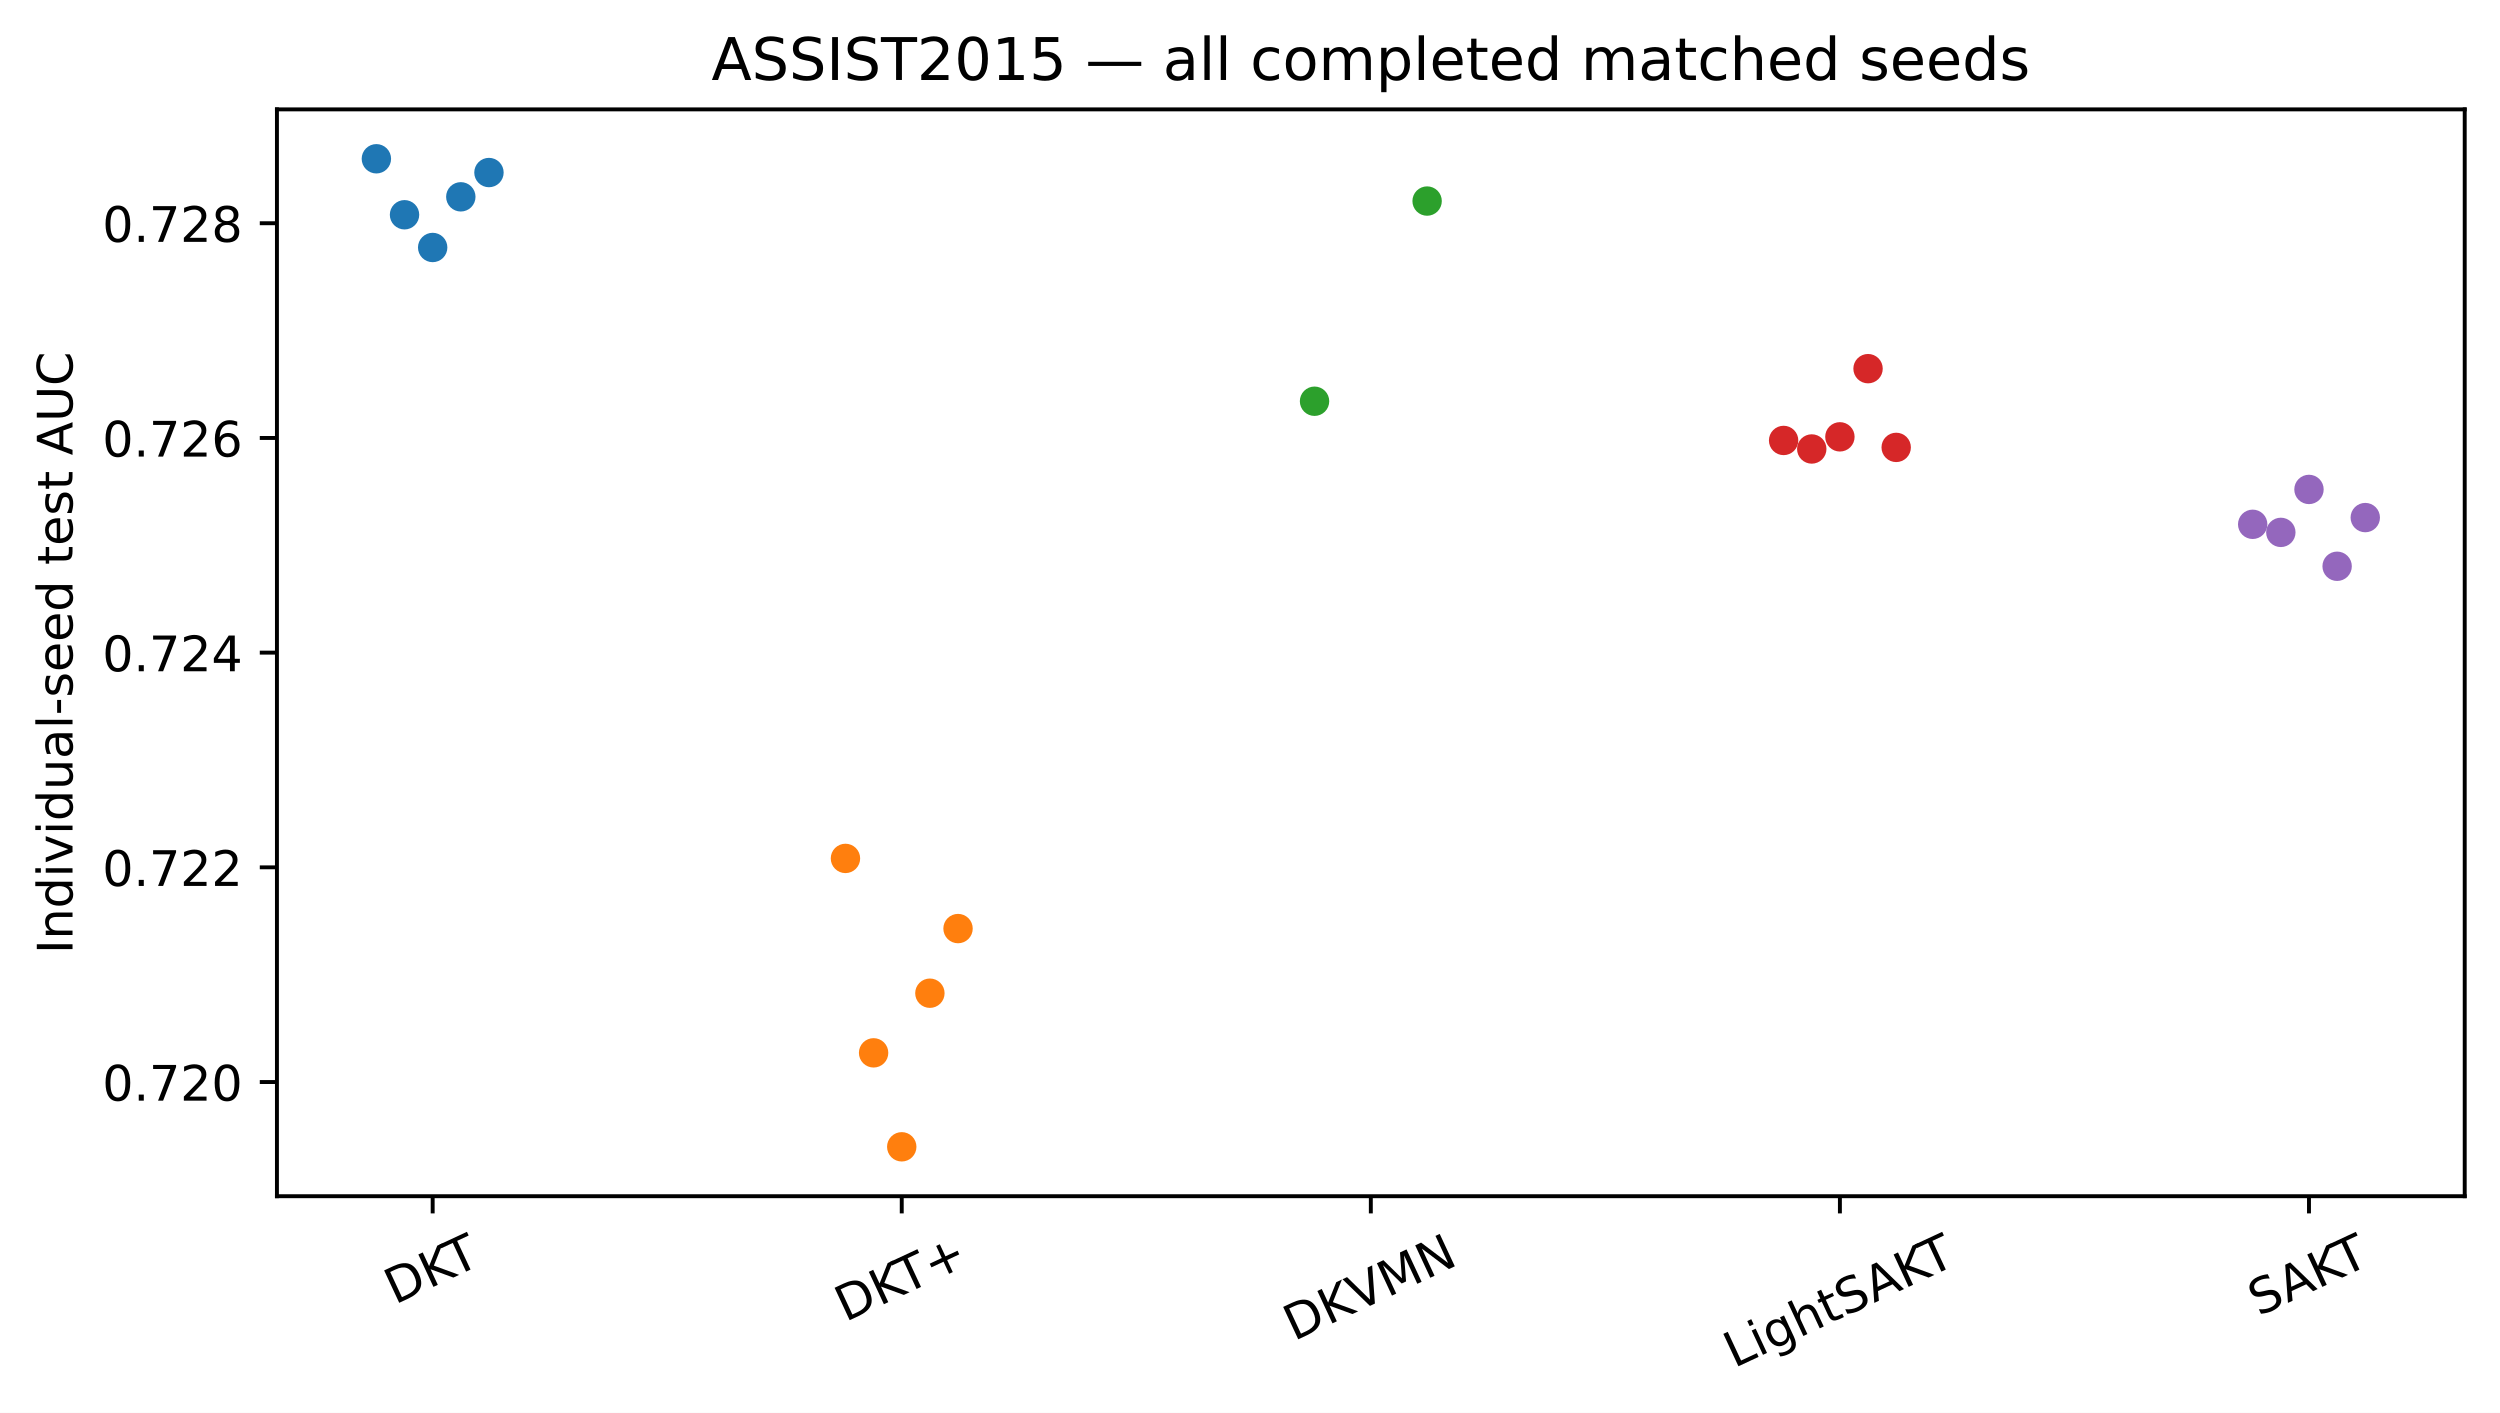
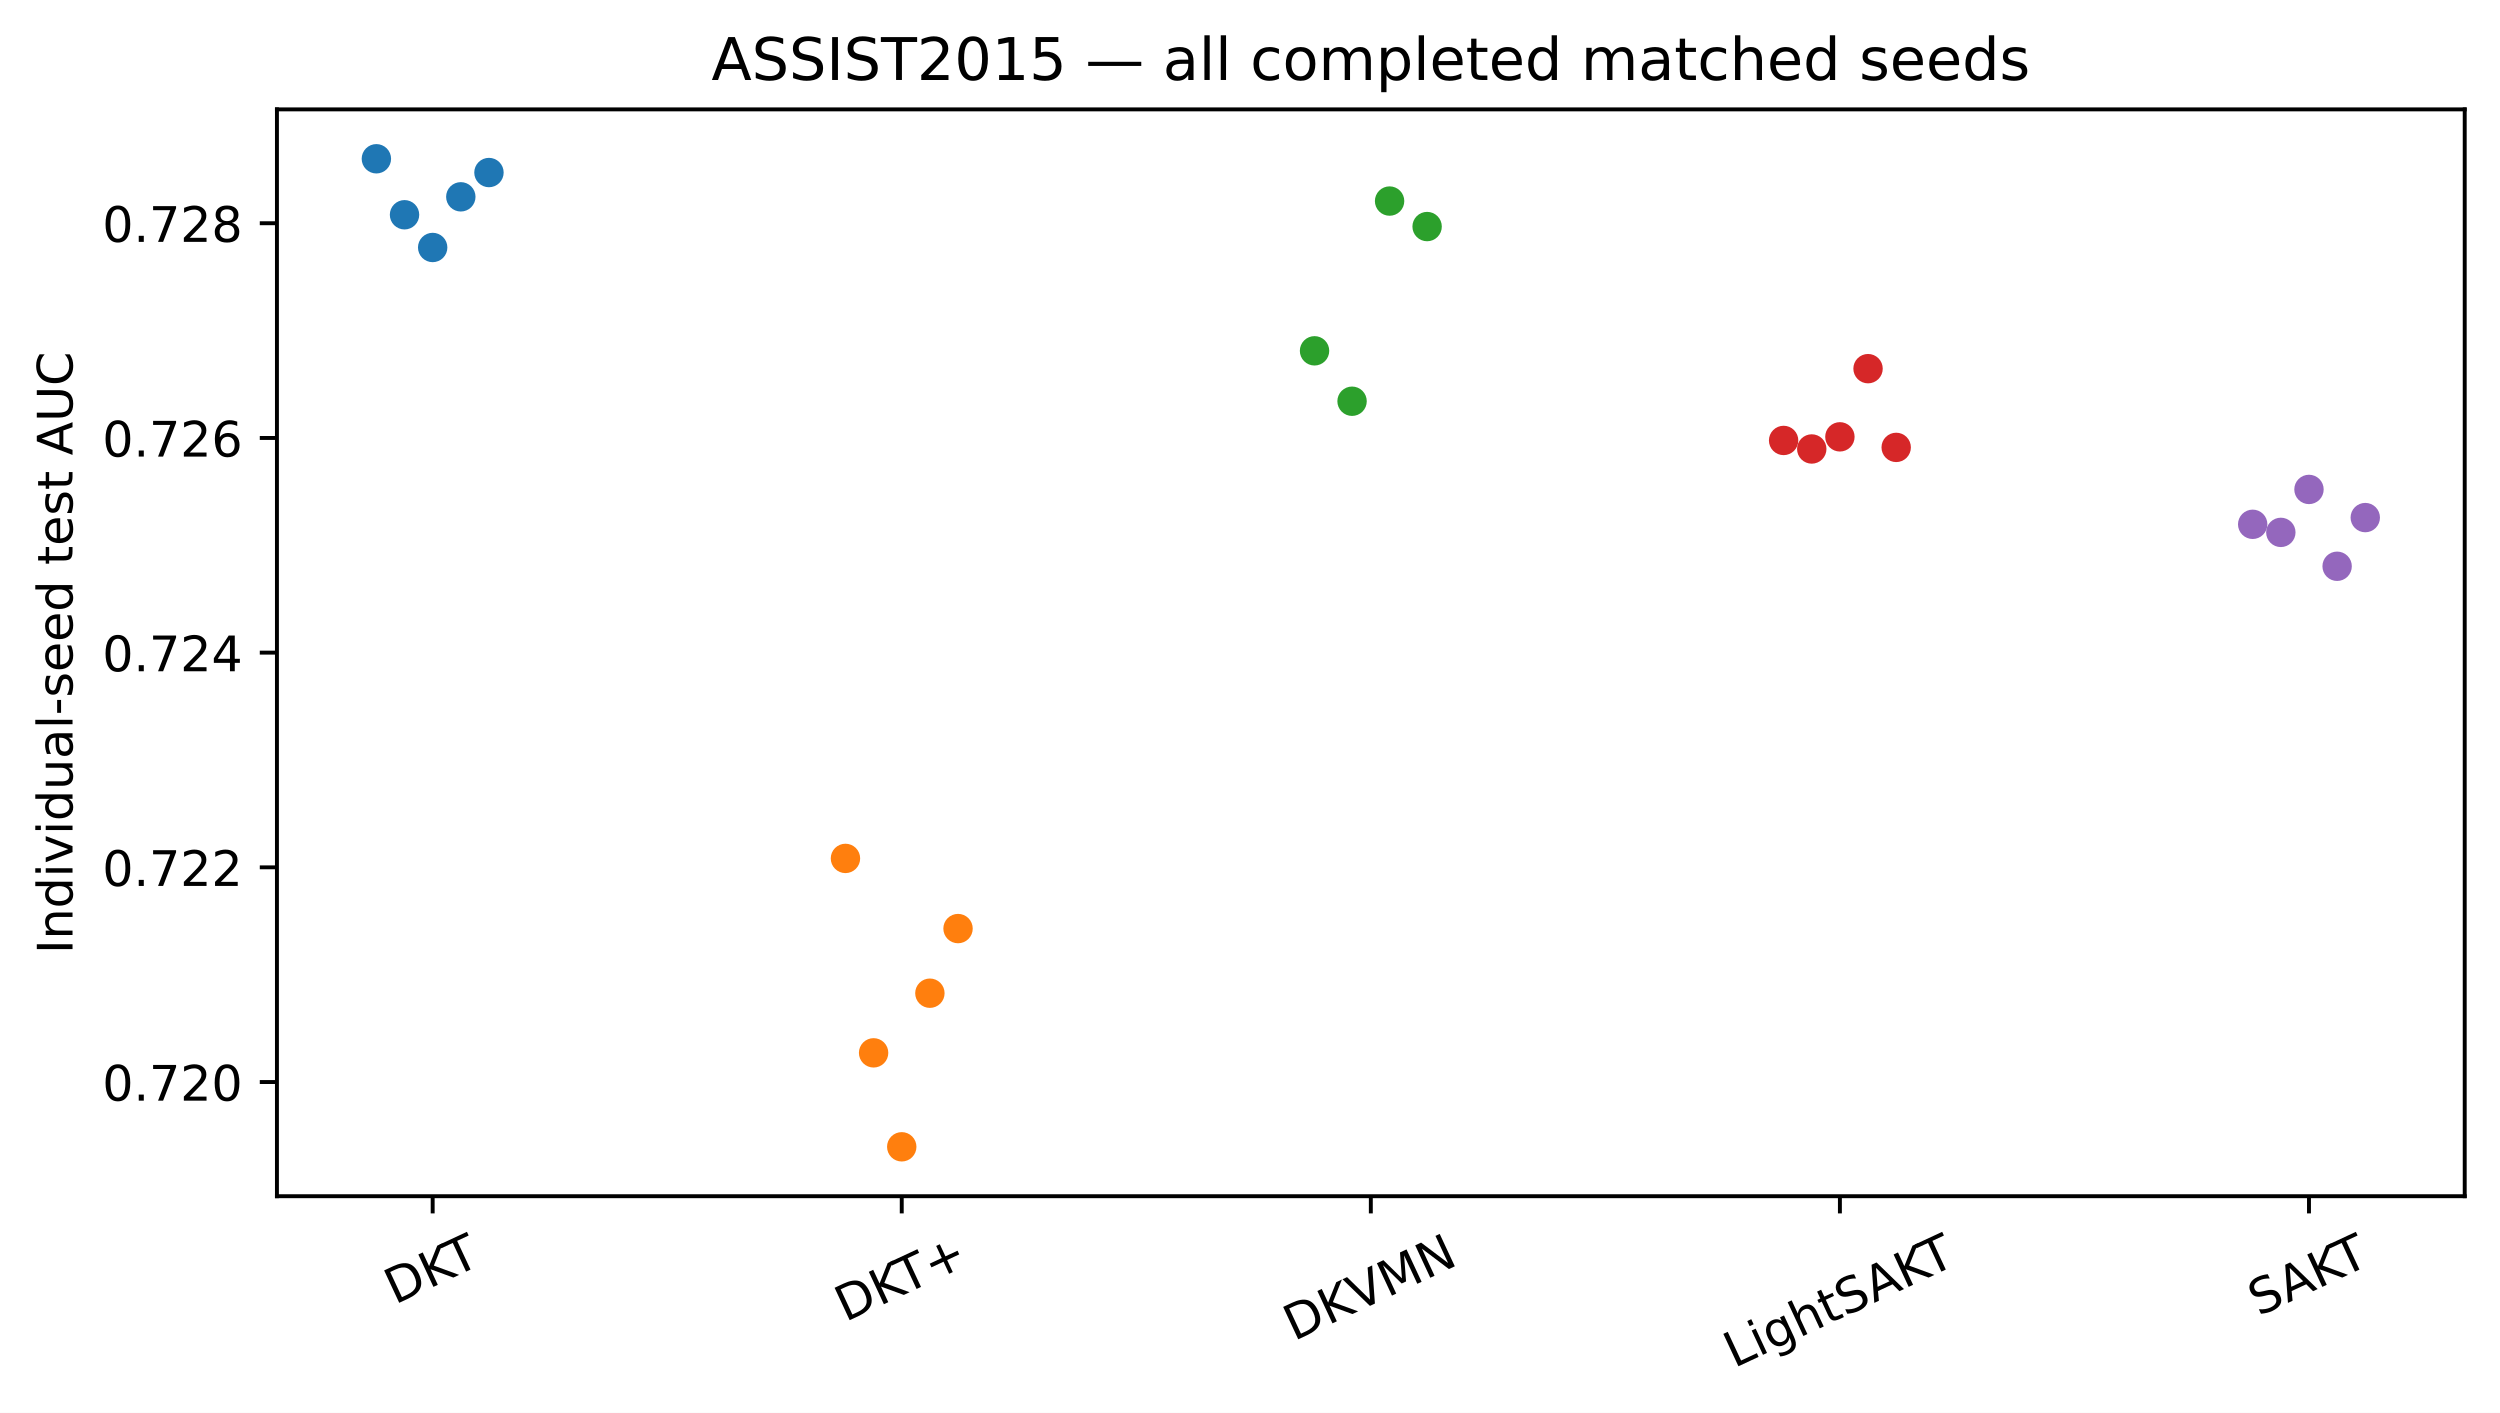
<svg xmlns="http://www.w3.org/2000/svg" xmlns:xlink="http://www.w3.org/1999/xlink" width="510.106pt" height="288.275pt" viewBox="0 0 510.106 288.275" version="1.1">
  <defs>
    <style type="text/css">*{stroke-linejoin: round; stroke-linecap: butt}</style>
  </defs>
  <g id="figure_1">
    <g id="patch_1">
      <path d="M 0 288.275  L 510.106 288.275  L 510.106 0  L 0 0  z " style="fill: #ffffff" />
    </g>
    <g id="axes_1">
      <g id="patch_2">
        <path d="M 56.506 244.078  L 502.906 244.078  L 502.906 22.318  L 56.506 22.318  z " style="fill: #ffffff" />
      </g>
      <g id="PathCollection_1">
        <defs>
-           <path id="m9a00e01af3" d="M 0 2.5  C 0.663 2.5 1.299 2.237 1.768 1.768  C 2.237 1.299 2.5 0.663 2.5 0  C 2.5 -0.663 2.237 -1.299 1.768 -1.768  C 1.299 -2.237 0.663 -2.5 0 -2.5  C -0.663 -2.5 -1.299 -2.237 -1.768 -1.768  C -2.237 -1.299 -2.5 -0.663 -2.5 0  C -2.5 0.663 -2.237 1.299 -1.768 1.768  C -1.299 2.237 -0.663 2.5 0 2.5  z " style="stroke: #1f77b4" />
-         </defs>
-         <g clip-path="url(#p5fab305579)">
-           <use xlink:href="#m9a00e01af3" x="76.797" y="32.398" style="fill: #1f77b4; stroke: #1f77b4" />
-           <use xlink:href="#m9a00e01af3" x="82.54" y="43.821" style="fill: #1f77b4; stroke: #1f77b4" />
-           <use xlink:href="#m9a00e01af3" x="88.283" y="50.497" style="fill: #1f77b4; stroke: #1f77b4" />
-           <use xlink:href="#m9a00e01af3" x="94.025" y="40.161" style="fill: #1f77b4; stroke: #1f77b4" />
-           <use xlink:href="#m9a00e01af3" x="99.768" y="35.206" style="fill: #1f77b4; stroke: #1f77b4" />
+           <path id="m74ae8d1da1" d="M 0 2.5  C 0.663 2.5 1.299 2.237 1.768 1.768  C 2.237 1.299 2.5 0.663 2.5 0  C 2.5 -0.663 2.237 -1.299 1.768 -1.768  C 1.299 -2.237 0.663 -2.5 0 -2.5  C -0.663 -2.5 -1.299 -2.237 -1.768 -1.768  C -2.237 -1.299 -2.5 -0.663 -2.5 0  C -2.5 0.663 -2.237 1.299 -1.768 1.768  C -1.299 2.237 -0.663 2.5 0 2.5  z " style="stroke: #1f77b4" />
+         </defs>
+         <g clip-path="url(#p07e5ad0973)">
+           <use xlink:href="#m74ae8d1da1" x="76.797" y="32.398" style="fill: #1f77b4; stroke: #1f77b4" />
+           <use xlink:href="#m74ae8d1da1" x="82.54" y="43.821" style="fill: #1f77b4; stroke: #1f77b4" />
+           <use xlink:href="#m74ae8d1da1" x="88.283" y="50.497" style="fill: #1f77b4; stroke: #1f77b4" />
+           <use xlink:href="#m74ae8d1da1" x="94.025" y="40.161" style="fill: #1f77b4; stroke: #1f77b4" />
+           <use xlink:href="#m74ae8d1da1" x="99.768" y="35.206" style="fill: #1f77b4; stroke: #1f77b4" />
        </g>
      </g>
      <g id="PathCollection_2">
        <defs>
-           <path id="m78f98fc228" d="M 0 2.5  C 0.663 2.5 1.299 2.237 1.768 1.768  C 2.237 1.299 2.5 0.663 2.5 0  C 2.5 -0.663 2.237 -1.299 1.768 -1.768  C 1.299 -2.237 0.663 -2.5 0 -2.5  C -0.663 -2.5 -1.299 -2.237 -1.768 -1.768  C -2.237 -1.299 -2.5 -0.663 -2.5 0  C -2.5 0.663 -2.237 1.299 -1.768 1.768  C -1.299 2.237 -0.663 2.5 0 2.5  z " style="stroke: #ff7f0e" />
-         </defs>
-         <g clip-path="url(#p5fab305579)">
-           <use xlink:href="#m78f98fc228" x="172.509" y="175.153" style="fill: #ff7f0e; stroke: #ff7f0e" />
-           <use xlink:href="#m78f98fc228" x="178.252" y="214.826" style="fill: #ff7f0e; stroke: #ff7f0e" />
-           <use xlink:href="#m78f98fc228" x="183.994" y="233.998" style="fill: #ff7f0e; stroke: #ff7f0e" />
-           <use xlink:href="#m78f98fc228" x="189.737" y="202.657" style="fill: #ff7f0e; stroke: #ff7f0e" />
-           <use xlink:href="#m78f98fc228" x="195.48" y="189.469" style="fill: #ff7f0e; stroke: #ff7f0e" />
+           <path id="md3b0dfad84" d="M 0 2.5  C 0.663 2.5 1.299 2.237 1.768 1.768  C 2.237 1.299 2.5 0.663 2.5 0  C 2.5 -0.663 2.237 -1.299 1.768 -1.768  C 1.299 -2.237 0.663 -2.5 0 -2.5  C -0.663 -2.5 -1.299 -2.237 -1.768 -1.768  C -2.237 -1.299 -2.5 -0.663 -2.5 0  C -2.5 0.663 -2.237 1.299 -1.768 1.768  C -1.299 2.237 -0.663 2.5 0 2.5  z " style="stroke: #ff7f0e" />
+         </defs>
+         <g clip-path="url(#p07e5ad0973)">
+           <use xlink:href="#md3b0dfad84" x="172.509" y="175.153" style="fill: #ff7f0e; stroke: #ff7f0e" />
+           <use xlink:href="#md3b0dfad84" x="178.252" y="214.826" style="fill: #ff7f0e; stroke: #ff7f0e" />
+           <use xlink:href="#md3b0dfad84" x="183.994" y="233.998" style="fill: #ff7f0e; stroke: #ff7f0e" />
+           <use xlink:href="#md3b0dfad84" x="189.737" y="202.657" style="fill: #ff7f0e; stroke: #ff7f0e" />
+           <use xlink:href="#md3b0dfad84" x="195.48" y="189.469" style="fill: #ff7f0e; stroke: #ff7f0e" />
        </g>
      </g>
      <g id="PathCollection_3">
        <defs>
-           <path id="m333c923718" d="M 0 2.5  C 0.663 2.5 1.299 2.237 1.768 1.768  C 2.237 1.299 2.5 0.663 2.5 0  C 2.5 -0.663 2.237 -1.299 1.768 -1.768  C 1.299 -2.237 0.663 -2.5 0 -2.5  C -0.663 -2.5 -1.299 -2.237 -1.768 -1.768  C -2.237 -1.299 -2.5 -0.663 -2.5 0  C -2.5 0.663 -2.237 1.299 -1.768 1.768  C -1.299 2.237 -0.663 2.5 0 2.5  z " style="stroke: #2ca02c" />
-         </defs>
-         <g clip-path="url(#p5fab305579)">
-           <use xlink:href="#m333c923718" x="268.221" y="81.87" style="fill: #2ca02c; stroke: #2ca02c" />
-           <use xlink:href="#m333c923718" x="291.192" y="41.025" style="fill: #2ca02c; stroke: #2ca02c" />
+           <path id="ma65a9e8e08" d="M 0 2.5  C 0.663 2.5 1.299 2.237 1.768 1.768  C 2.237 1.299 2.5 0.663 2.5 0  C 2.5 -0.663 2.237 -1.299 1.768 -1.768  C 1.299 -2.237 0.663 -2.5 0 -2.5  C -0.663 -2.5 -1.299 -2.237 -1.768 -1.768  C -2.237 -1.299 -2.5 -0.663 -2.5 0  C -2.5 0.663 -2.237 1.299 -1.768 1.768  C -1.299 2.237 -0.663 2.5 0 2.5  z " style="stroke: #2ca02c" />
+         </defs>
+         <g clip-path="url(#p07e5ad0973)">
+           <use xlink:href="#ma65a9e8e08" x="268.221" y="71.583" style="fill: #2ca02c; stroke: #2ca02c" />
+           <use xlink:href="#ma65a9e8e08" x="275.878" y="81.87" style="fill: #2ca02c; stroke: #2ca02c" />
+           <use xlink:href="#ma65a9e8e08" x="283.535" y="41.025" style="fill: #2ca02c; stroke: #2ca02c" />
+           <use xlink:href="#ma65a9e8e08" x="291.192" y="46.229" style="fill: #2ca02c; stroke: #2ca02c" />
        </g>
      </g>
      <g id="PathCollection_4">
        <defs>
-           <path id="m266ca68b2b" d="M 0 2.5  C 0.663 2.5 1.299 2.237 1.768 1.768  C 2.237 1.299 2.5 0.663 2.5 0  C 2.5 -0.663 2.237 -1.299 1.768 -1.768  C 1.299 -2.237 0.663 -2.5 0 -2.5  C -0.663 -2.5 -1.299 -2.237 -1.768 -1.768  C -2.237 -1.299 -2.5 -0.663 -2.5 0  C -2.5 0.663 -2.237 1.299 -1.768 1.768  C -1.299 2.237 -0.663 2.5 0 2.5  z " style="stroke: #d62728" />
-         </defs>
-         <g clip-path="url(#p5fab305579)">
-           <use xlink:href="#m266ca68b2b" x="363.933" y="89.871" style="fill: #d62728; stroke: #d62728" />
-           <use xlink:href="#m266ca68b2b" x="369.675" y="91.611" style="fill: #d62728; stroke: #d62728" />
-           <use xlink:href="#m266ca68b2b" x="375.418" y="89.134" style="fill: #d62728; stroke: #d62728" />
-           <use xlink:href="#m266ca68b2b" x="381.161" y="75.222" style="fill: #d62728; stroke: #d62728" />
-           <use xlink:href="#m266ca68b2b" x="386.904" y="91.288" style="fill: #d62728; stroke: #d62728" />
+           <path id="mf770f122f2" d="M 0 2.5  C 0.663 2.5 1.299 2.237 1.768 1.768  C 2.237 1.299 2.5 0.663 2.5 0  C 2.5 -0.663 2.237 -1.299 1.768 -1.768  C 1.299 -2.237 0.663 -2.5 0 -2.5  C -0.663 -2.5 -1.299 -2.237 -1.768 -1.768  C -2.237 -1.299 -2.5 -0.663 -2.5 0  C -2.5 0.663 -2.237 1.299 -1.768 1.768  C -1.299 2.237 -0.663 2.5 0 2.5  z " style="stroke: #d62728" />
+         </defs>
+         <g clip-path="url(#p07e5ad0973)">
+           <use xlink:href="#mf770f122f2" x="363.933" y="89.871" style="fill: #d62728; stroke: #d62728" />
+           <use xlink:href="#mf770f122f2" x="369.675" y="91.611" style="fill: #d62728; stroke: #d62728" />
+           <use xlink:href="#mf770f122f2" x="375.418" y="89.134" style="fill: #d62728; stroke: #d62728" />
+           <use xlink:href="#mf770f122f2" x="381.161" y="75.222" style="fill: #d62728; stroke: #d62728" />
+           <use xlink:href="#mf770f122f2" x="386.904" y="91.288" style="fill: #d62728; stroke: #d62728" />
        </g>
      </g>
      <g id="PathCollection_5">
        <defs>
-           <path id="m5ebb0ddc3a" d="M 0 2.5  C 0.663 2.5 1.299 2.237 1.768 1.768  C 2.237 1.299 2.5 0.663 2.5 0  C 2.5 -0.663 2.237 -1.299 1.768 -1.768  C 1.299 -2.237 0.663 -2.5 0 -2.5  C -0.663 -2.5 -1.299 -2.237 -1.768 -1.768  C -2.237 -1.299 -2.5 -0.663 -2.5 0  C -2.5 0.663 -2.237 1.299 -1.768 1.768  C -1.299 2.237 -0.663 2.5 0 2.5  z " style="stroke: #9467bd" />
-         </defs>
-         <g clip-path="url(#p5fab305579)">
-           <use xlink:href="#m5ebb0ddc3a" x="459.644" y="106.982" style="fill: #9467bd; stroke: #9467bd" />
-           <use xlink:href="#m5ebb0ddc3a" x="465.387" y="108.629" style="fill: #9467bd; stroke: #9467bd" />
-           <use xlink:href="#m5ebb0ddc3a" x="471.13" y="99.865" style="fill: #9467bd; stroke: #9467bd" />
-           <use xlink:href="#m5ebb0ddc3a" x="476.873" y="115.544" style="fill: #9467bd; stroke: #9467bd" />
-           <use xlink:href="#m5ebb0ddc3a" x="482.615" y="105.609" style="fill: #9467bd; stroke: #9467bd" />
+           <path id="m128eb24df3" d="M 0 2.5  C 0.663 2.5 1.299 2.237 1.768 1.768  C 2.237 1.299 2.5 0.663 2.5 0  C 2.5 -0.663 2.237 -1.299 1.768 -1.768  C 1.299 -2.237 0.663 -2.5 0 -2.5  C -0.663 -2.5 -1.299 -2.237 -1.768 -1.768  C -2.237 -1.299 -2.5 -0.663 -2.5 0  C -2.5 0.663 -2.237 1.299 -1.768 1.768  C -1.299 2.237 -0.663 2.5 0 2.5  z " style="stroke: #9467bd" />
+         </defs>
+         <g clip-path="url(#p07e5ad0973)">
+           <use xlink:href="#m128eb24df3" x="459.644" y="106.982" style="fill: #9467bd; stroke: #9467bd" />
+           <use xlink:href="#m128eb24df3" x="465.387" y="108.629" style="fill: #9467bd; stroke: #9467bd" />
+           <use xlink:href="#m128eb24df3" x="471.13" y="99.865" style="fill: #9467bd; stroke: #9467bd" />
+           <use xlink:href="#m128eb24df3" x="476.873" y="115.544" style="fill: #9467bd; stroke: #9467bd" />
+           <use xlink:href="#m128eb24df3" x="482.615" y="105.609" style="fill: #9467bd; stroke: #9467bd" />
        </g>
      </g>
      <g id="matplotlib.axis_1">
        <g id="xtick_1">
          <g id="line2d_1">
            <defs>
-               <path id="mc682615d35" d="M 0 0  L 0 3.5  " style="stroke: #000000; stroke-width: 0.8" />
+               <path id="meb5895109b" d="M 0 0  L 0 3.5  " style="stroke: #000000; stroke-width: 0.8" />
            </defs>
            <g>
-               <use xlink:href="#mc682615d35" x="88.283" y="244.078" style="stroke: #000000; stroke-width: 0.8" />
+               <use xlink:href="#meb5895109b" x="88.283" y="244.078" style="stroke: #000000; stroke-width: 0.8" />
            </g>
          </g>
          <g id="text_1">
            <g transform="translate(80.57117 266.244) rotate(-25) scale(0.1 -0.1)">
              <defs>
                <path id="DejaVuSans-44" d="M 1259 4147  L 1259 519  L 2022 519  Q 2988 519 3436 956  Q 3884 1394 3884 2338  Q 3884 3275 3436 3711  Q 2988 4147 2022 4147  L 1259 4147  z M 628 4666  L 1925 4666  Q 3281 4666 3915 4102  Q 4550 3538 4550 2338  Q 4550 1131 3912 565  Q 3275 0 1925 0  L 628 0  L 628 4666  z " transform="scale(0.015625)" />
                <path id="DejaVuSans-4b" d="M 628 4666  L 1259 4666  L 1259 2694  L 3353 4666  L 4166 4666  L 1850 2491  L 4331 0  L 3500 0  L 1259 2247  L 1259 0  L 628 0  L 628 4666  z " transform="scale(0.015625)" />
                <path id="DejaVuSans-54" d="M -19 4666  L 3928 4666  L 3928 4134  L 2272 4134  L 2272 0  L 1638 0  L 1638 4134  L -19 4134  L -19 4666  z " transform="scale(0.015625)" />
              </defs>
              <use xlink:href="#DejaVuSans-44" />
              <use xlink:href="#DejaVuSans-4b" x="77.002" />
              <use xlink:href="#DejaVuSans-54" x="134.828" />
            </g>
          </g>
        </g>
        <g id="xtick_2">
          <g id="line2d_2">
            <g>
-               <use xlink:href="#mc682615d35" x="183.994" y="244.078" style="stroke: #000000; stroke-width: 0.8" />
+               <use xlink:href="#meb5895109b" x="183.994" y="244.078" style="stroke: #000000; stroke-width: 0.8" />
            </g>
          </g>
          <g id="text_2">
            <g transform="translate(172.4857 269.7854) rotate(-25) scale(0.1 -0.1)">
              <defs>
                <path id="DejaVuSans-2b" d="M 2944 4013  L 2944 2272  L 4684 2272  L 4684 1741  L 2944 1741  L 2944 0  L 2419 0  L 2419 1741  L 678 1741  L 678 2272  L 2419 2272  L 2419 4013  L 2944 4013  z " transform="scale(0.015625)" />
              </defs>
              <use xlink:href="#DejaVuSans-44" />
              <use xlink:href="#DejaVuSans-4b" x="77.002" />
              <use xlink:href="#DejaVuSans-54" x="134.828" />
              <use xlink:href="#DejaVuSans-2b" x="195.912" />
            </g>
          </g>
        </g>
        <g id="xtick_3">
          <g id="line2d_3">
            <g>
-               <use xlink:href="#mc682615d35" x="279.706" y="244.078" style="stroke: #000000; stroke-width: 0.8" />
+               <use xlink:href="#meb5895109b" x="279.706" y="244.078" style="stroke: #000000; stroke-width: 0.8" />
            </g>
          </g>
          <g id="text_3">
            <g transform="translate(264.0115 273.6893) rotate(-25) scale(0.1 -0.1)">
              <defs>
                <path id="DejaVuSans-56" d="M 1831 0  L 50 4666  L 709 4666  L 2188 738  L 3669 4666  L 4325 4666  L 2547 0  L 1831 0  z " transform="scale(0.015625)" />
                <path id="DejaVuSans-4d" d="M 628 4666  L 1569 4666  L 2759 1491  L 3956 4666  L 4897 4666  L 4897 0  L 4281 0  L 4281 4097  L 3078 897  L 2444 897  L 1241 4097  L 1241 0  L 628 0  L 628 4666  z " transform="scale(0.015625)" />
                <path id="DejaVuSans-4e" d="M 628 4666  L 1478 4666  L 3547 763  L 3547 4666  L 4159 4666  L 4159 0  L 3309 0  L 1241 3903  L 1241 0  L 628 0  L 628 4666  z " transform="scale(0.015625)" />
              </defs>
              <use xlink:href="#DejaVuSans-44" />
              <use xlink:href="#DejaVuSans-4b" x="77.002" />
              <use xlink:href="#DejaVuSans-56" x="142.578" />
              <use xlink:href="#DejaVuSans-4d" x="210.986" />
              <use xlink:href="#DejaVuSans-4e" x="297.266" />
            </g>
          </g>
        </g>
        <g id="xtick_4">
          <g id="line2d_4">
            <g>
-               <use xlink:href="#mc682615d35" x="375.418" y="244.078" style="stroke: #000000; stroke-width: 0.8" />
+               <use xlink:href="#meb5895109b" x="375.418" y="244.078" style="stroke: #000000; stroke-width: 0.8" />
            </g>
          </g>
          <g id="text_4">
            <g transform="translate(353.8253 279.19) rotate(-25) scale(0.1 -0.1)">
              <defs>
                <path id="DejaVuSans-4c" d="M 628 4666  L 1259 4666  L 1259 531  L 3531 531  L 3531 0  L 628 0  L 628 4666  z " transform="scale(0.015625)" />
                <path id="DejaVuSans-69" d="M 603 3500  L 1178 3500  L 1178 0  L 603 0  L 603 3500  z M 603 4863  L 1178 4863  L 1178 4134  L 603 4134  L 603 4863  z " transform="scale(0.015625)" />
                <path id="DejaVuSans-67" d="M 2906 1791  Q 2906 2416 2648 2759  Q 2391 3103 1925 3103  Q 1463 3103 1205 2759  Q 947 2416 947 1791  Q 947 1169 1205 825  Q 1463 481 1925 481  Q 2391 481 2648 825  Q 2906 1169 2906 1791  z M 3481 434  Q 3481 -459 3084 -895  Q 2688 -1331 1869 -1331  Q 1566 -1331 1297 -1286  Q 1028 -1241 775 -1147  L 775 -588  Q 1028 -725 1275 -790  Q 1522 -856 1778 -856  Q 2344 -856 2625 -561  Q 2906 -266 2906 331  L 2906 616  Q 2728 306 2450 153  Q 2172 0 1784 0  Q 1141 0 747 490  Q 353 981 353 1791  Q 353 2603 747 3093  Q 1141 3584 1784 3584  Q 2172 3584 2450 3431  Q 2728 3278 2906 2969  L 2906 3500  L 3481 3500  L 3481 434  z " transform="scale(0.015625)" />
                <path id="DejaVuSans-68" d="M 3513 2113  L 3513 0  L 2938 0  L 2938 2094  Q 2938 2591 2744 2837  Q 2550 3084 2163 3084  Q 1697 3084 1428 2787  Q 1159 2491 1159 1978  L 1159 0  L 581 0  L 581 4863  L 1159 4863  L 1159 2956  Q 1366 3272 1645 3428  Q 1925 3584 2291 3584  Q 2894 3584 3203 3211  Q 3513 2838 3513 2113  z " transform="scale(0.015625)" />
                <path id="DejaVuSans-74" d="M 1172 4494  L 1172 3500  L 2356 3500  L 2356 3053  L 1172 3053  L 1172 1153  Q 1172 725 1289 603  Q 1406 481 1766 481  L 2356 481  L 2356 0  L 1766 0  Q 1100 0 847 248  Q 594 497 594 1153  L 594 3053  L 172 3053  L 172 3500  L 594 3500  L 594 4494  L 1172 4494  z " transform="scale(0.015625)" />
                <path id="DejaVuSans-53" d="M 3425 4513  L 3425 3897  Q 3066 4069 2747 4153  Q 2428 4238 2131 4238  Q 1616 4238 1336 4038  Q 1056 3838 1056 3469  Q 1056 3159 1242 3001  Q 1428 2844 1947 2747  L 2328 2669  Q 3034 2534 3370 2195  Q 3706 1856 3706 1288  Q 3706 609 3251 259  Q 2797 -91 1919 -91  Q 1588 -91 1214 -16  Q 841 59 441 206  L 441 856  Q 825 641 1194 531  Q 1563 422 1919 422  Q 2459 422 2753 634  Q 3047 847 3047 1241  Q 3047 1584 2836 1778  Q 2625 1972 2144 2069  L 1759 2144  Q 1053 2284 737 2584  Q 422 2884 422 3419  Q 422 4038 858 4394  Q 1294 4750 2059 4750  Q 2388 4750 2728 4690  Q 3069 4631 3425 4513  z " transform="scale(0.015625)" />
                <path id="DejaVuSans-41" d="M 2188 4044  L 1331 1722  L 3047 1722  L 2188 4044  z M 1831 4666  L 2547 4666  L 4325 0  L 3669 0  L 3244 1197  L 1141 1197  L 716 0  L 50 0  L 1831 4666  z " transform="scale(0.015625)" />
              </defs>
              <use xlink:href="#DejaVuSans-4c" />
              <use xlink:href="#DejaVuSans-69" x="55.713" />
              <use xlink:href="#DejaVuSans-67" x="83.496" />
              <use xlink:href="#DejaVuSans-68" x="146.973" />
              <use xlink:href="#DejaVuSans-74" x="210.352" />
              <use xlink:href="#DejaVuSans-53" x="249.561" />
              <use xlink:href="#DejaVuSans-41" x="314.912" />
              <use xlink:href="#DejaVuSans-4b" x="383.32" />
              <use xlink:href="#DejaVuSans-54" x="441.146" />
            </g>
          </g>
        </g>
        <g id="xtick_5">
          <g id="line2d_5">
            <g>
-               <use xlink:href="#mc682615d35" x="471.13" y="244.078" style="stroke: #000000; stroke-width: 0.8" />
+               <use xlink:href="#meb5895109b" x="471.13" y="244.078" style="stroke: #000000; stroke-width: 0.8" />
            </g>
          </g>
          <g id="text_5">
            <g transform="translate(460.8462 268.643) rotate(-25) scale(0.1 -0.1)">
              <use xlink:href="#DejaVuSans-53" />
              <use xlink:href="#DejaVuSans-41" x="65.352" />
              <use xlink:href="#DejaVuSans-4b" x="133.76" />
              <use xlink:href="#DejaVuSans-54" x="191.586" />
            </g>
          </g>
        </g>
      </g>
      <g id="matplotlib.axis_2">
        <g id="ytick_1">
          <g id="line2d_6">
            <defs>
-               <path id="m846b7de2bd" d="M 0 0  L -3.5 0  " style="stroke: #000000; stroke-width: 0.8" />
+               <path id="m29ef3c1bef" d="M 0 0  L -3.5 0  " style="stroke: #000000; stroke-width: 0.8" />
            </defs>
            <g>
-               <use xlink:href="#m846b7de2bd" x="56.506" y="220.78" style="stroke: #000000; stroke-width: 0.8" />
+               <use xlink:href="#m29ef3c1bef" x="56.506" y="220.78" style="stroke: #000000; stroke-width: 0.8" />
            </g>
          </g>
          <g id="text_6">
            <g transform="translate(20.87813 224.5791) scale(0.1 -0.1)">
              <defs>
                <path id="DejaVuSans-30" d="M 2034 4250  Q 1547 4250 1301 3770  Q 1056 3291 1056 2328  Q 1056 1369 1301 889  Q 1547 409 2034 409  Q 2525 409 2770 889  Q 3016 1369 3016 2328  Q 3016 3291 2770 3770  Q 2525 4250 2034 4250  z M 2034 4750  Q 2819 4750 3233 4129  Q 3647 3509 3647 2328  Q 3647 1150 3233 529  Q 2819 -91 2034 -91  Q 1250 -91 836 529  Q 422 1150 422 2328  Q 422 3509 836 4129  Q 1250 4750 2034 4750  z " transform="scale(0.015625)" />
                <path id="DejaVuSans-2e" d="M 684 794  L 1344 794  L 1344 0  L 684 0  L 684 794  z " transform="scale(0.015625)" />
                <path id="DejaVuSans-37" d="M 525 4666  L 3525 4666  L 3525 4397  L 1831 0  L 1172 0  L 2766 4134  L 525 4134  L 525 4666  z " transform="scale(0.015625)" />
                <path id="DejaVuSans-32" d="M 1228 531  L 3431 531  L 3431 0  L 469 0  L 469 531  Q 828 903 1448 1529  Q 2069 2156 2228 2338  Q 2531 2678 2651 2914  Q 2772 3150 2772 3378  Q 2772 3750 2511 3984  Q 2250 4219 1831 4219  Q 1534 4219 1204 4116  Q 875 4013 500 3803  L 500 4441  Q 881 4594 1212 4672  Q 1544 4750 1819 4750  Q 2544 4750 2975 4387  Q 3406 4025 3406 3419  Q 3406 3131 3298 2873  Q 3191 2616 2906 2266  Q 2828 2175 2409 1742  Q 1991 1309 1228 531  z " transform="scale(0.015625)" />
              </defs>
              <use xlink:href="#DejaVuSans-30" />
              <use xlink:href="#DejaVuSans-2e" x="63.623" />
              <use xlink:href="#DejaVuSans-37" x="95.41" />
              <use xlink:href="#DejaVuSans-32" x="159.033" />
              <use xlink:href="#DejaVuSans-30" x="222.656" />
            </g>
          </g>
        </g>
        <g id="ytick_2">
          <g id="line2d_7">
            <g>
-               <use xlink:href="#m846b7de2bd" x="56.506" y="176.973" style="stroke: #000000; stroke-width: 0.8" />
+               <use xlink:href="#m29ef3c1bef" x="56.506" y="176.973" style="stroke: #000000; stroke-width: 0.8" />
            </g>
          </g>
          <g id="text_7">
            <g transform="translate(20.87813 180.7727) scale(0.1 -0.1)">
              <use xlink:href="#DejaVuSans-30" />
              <use xlink:href="#DejaVuSans-2e" x="63.623" />
              <use xlink:href="#DejaVuSans-37" x="95.41" />
              <use xlink:href="#DejaVuSans-32" x="159.033" />
              <use xlink:href="#DejaVuSans-32" x="222.656" />
            </g>
          </g>
        </g>
        <g id="ytick_3">
          <g id="line2d_8">
            <g>
-               <use xlink:href="#m846b7de2bd" x="56.506" y="133.167" style="stroke: #000000; stroke-width: 0.8" />
+               <use xlink:href="#m29ef3c1bef" x="56.506" y="133.167" style="stroke: #000000; stroke-width: 0.8" />
            </g>
          </g>
          <g id="text_8">
            <g transform="translate(20.87813 136.9662) scale(0.1 -0.1)">
              <defs>
                <path id="DejaVuSans-34" d="M 2419 4116  L 825 1625  L 2419 1625  L 2419 4116  z M 2253 4666  L 3047 4666  L 3047 1625  L 3713 1625  L 3713 1100  L 3047 1100  L 3047 0  L 2419 0  L 2419 1100  L 313 1100  L 313 1709  L 2253 4666  z " transform="scale(0.015625)" />
              </defs>
              <use xlink:href="#DejaVuSans-30" />
              <use xlink:href="#DejaVuSans-2e" x="63.623" />
              <use xlink:href="#DejaVuSans-37" x="95.41" />
              <use xlink:href="#DejaVuSans-32" x="159.033" />
              <use xlink:href="#DejaVuSans-34" x="222.656" />
            </g>
          </g>
        </g>
        <g id="ytick_4">
          <g id="line2d_9">
            <g>
-               <use xlink:href="#m846b7de2bd" x="56.506" y="89.36" style="stroke: #000000; stroke-width: 0.8" />
+               <use xlink:href="#m29ef3c1bef" x="56.506" y="89.36" style="stroke: #000000; stroke-width: 0.8" />
            </g>
          </g>
          <g id="text_9">
            <g transform="translate(20.87813 93.15966) scale(0.1 -0.1)">
              <defs>
                <path id="DejaVuSans-36" d="M 2113 2584  Q 1688 2584 1439 2293  Q 1191 2003 1191 1497  Q 1191 994 1439 701  Q 1688 409 2113 409  Q 2538 409 2786 701  Q 3034 994 3034 1497  Q 3034 2003 2786 2293  Q 2538 2584 2113 2584  z M 3366 4563  L 3366 3988  Q 3128 4100 2886 4159  Q 2644 4219 2406 4219  Q 1781 4219 1451 3797  Q 1122 3375 1075 2522  Q 1259 2794 1537 2939  Q 1816 3084 2150 3084  Q 2853 3084 3261 2657  Q 3669 2231 3669 1497  Q 3669 778 3244 343  Q 2819 -91 2113 -91  Q 1303 -91 875 529  Q 447 1150 447 2328  Q 447 3434 972 4092  Q 1497 4750 2381 4750  Q 2619 4750 2861 4703  Q 3103 4656 3366 4563  z " transform="scale(0.015625)" />
              </defs>
              <use xlink:href="#DejaVuSans-30" />
              <use xlink:href="#DejaVuSans-2e" x="63.623" />
              <use xlink:href="#DejaVuSans-37" x="95.41" />
              <use xlink:href="#DejaVuSans-32" x="159.033" />
              <use xlink:href="#DejaVuSans-36" x="222.656" />
            </g>
          </g>
        </g>
        <g id="ytick_5">
          <g id="line2d_10">
            <g>
-               <use xlink:href="#m846b7de2bd" x="56.506" y="45.554" style="stroke: #000000; stroke-width: 0.8" />
+               <use xlink:href="#m29ef3c1bef" x="56.506" y="45.554" style="stroke: #000000; stroke-width: 0.8" />
            </g>
          </g>
          <g id="text_10">
            <g transform="translate(20.87813 49.35316) scale(0.1 -0.1)">
              <defs>
                <path id="DejaVuSans-38" d="M 2034 2216  Q 1584 2216 1326 1975  Q 1069 1734 1069 1313  Q 1069 891 1326 650  Q 1584 409 2034 409  Q 2484 409 2743 651  Q 3003 894 3003 1313  Q 3003 1734 2745 1975  Q 2488 2216 2034 2216  z M 1403 2484  Q 997 2584 770 2862  Q 544 3141 544 3541  Q 544 4100 942 4425  Q 1341 4750 2034 4750  Q 2731 4750 3128 4425  Q 3525 4100 3525 3541  Q 3525 3141 3298 2862  Q 3072 2584 2669 2484  Q 3125 2378 3379 2068  Q 3634 1759 3634 1313  Q 3634 634 3220 271  Q 2806 -91 2034 -91  Q 1263 -91 848 271  Q 434 634 434 1313  Q 434 1759 690 2068  Q 947 2378 1403 2484  z M 1172 3481  Q 1172 3119 1398 2916  Q 1625 2713 2034 2713  Q 2441 2713 2670 2916  Q 2900 3119 2900 3481  Q 2900 3844 2670 4047  Q 2441 4250 2034 4250  Q 1625 4250 1398 4047  Q 1172 3844 1172 3481  z " transform="scale(0.015625)" />
              </defs>
              <use xlink:href="#DejaVuSans-30" />
              <use xlink:href="#DejaVuSans-2e" x="63.623" />
              <use xlink:href="#DejaVuSans-37" x="95.41" />
              <use xlink:href="#DejaVuSans-32" x="159.033" />
              <use xlink:href="#DejaVuSans-38" x="222.656" />
            </g>
          </g>
        </g>
        <g id="text_11">
          <g transform="translate(14.79844 194.6364) rotate(-90) scale(0.1 -0.1)">
            <defs>
              <path id="DejaVuSans-49" d="M 628 4666  L 1259 4666  L 1259 0  L 628 0  L 628 4666  z " transform="scale(0.015625)" />
              <path id="DejaVuSans-6e" d="M 3513 2113  L 3513 0  L 2938 0  L 2938 2094  Q 2938 2591 2744 2837  Q 2550 3084 2163 3084  Q 1697 3084 1428 2787  Q 1159 2491 1159 1978  L 1159 0  L 581 0  L 581 3500  L 1159 3500  L 1159 2956  Q 1366 3272 1645 3428  Q 1925 3584 2291 3584  Q 2894 3584 3203 3211  Q 3513 2838 3513 2113  z " transform="scale(0.015625)" />
              <path id="DejaVuSans-64" d="M 2906 2969  L 2906 4863  L 3481 4863  L 3481 0  L 2906 0  L 2906 525  Q 2725 213 2448 61  Q 2172 -91 1784 -91  Q 1150 -91 751 415  Q 353 922 353 1747  Q 353 2572 751 3078  Q 1150 3584 1784 3584  Q 2172 3584 2448 3432  Q 2725 3281 2906 2969  z M 947 1747  Q 947 1113 1208 752  Q 1469 391 1925 391  Q 2381 391 2643 752  Q 2906 1113 2906 1747  Q 2906 2381 2643 2742  Q 2381 3103 1925 3103  Q 1469 3103 1208 2742  Q 947 2381 947 1747  z " transform="scale(0.015625)" />
              <path id="DejaVuSans-76" d="M 191 3500  L 800 3500  L 1894 563  L 2988 3500  L 3597 3500  L 2284 0  L 1503 0  L 191 3500  z " transform="scale(0.015625)" />
              <path id="DejaVuSans-75" d="M 544 1381  L 544 3500  L 1119 3500  L 1119 1403  Q 1119 906 1312 657  Q 1506 409 1894 409  Q 2359 409 2629 706  Q 2900 1003 2900 1516  L 2900 3500  L 3475 3500  L 3475 0  L 2900 0  L 2900 538  Q 2691 219 2414 64  Q 2138 -91 1772 -91  Q 1169 -91 856 284  Q 544 659 544 1381  z M 1991 3584  L 1991 3584  z " transform="scale(0.015625)" />
              <path id="DejaVuSans-61" d="M 2194 1759  Q 1497 1759 1228 1600  Q 959 1441 959 1056  Q 959 750 1161 570  Q 1363 391 1709 391  Q 2188 391 2477 730  Q 2766 1069 2766 1631  L 2766 1759  L 2194 1759  z M 3341 1997  L 3341 0  L 2766 0  L 2766 531  Q 2569 213 2275 61  Q 1981 -91 1556 -91  Q 1019 -91 701 211  Q 384 513 384 1019  Q 384 1609 779 1909  Q 1175 2209 1959 2209  L 2766 2209  L 2766 2266  Q 2766 2663 2505 2880  Q 2244 3097 1772 3097  Q 1472 3097 1187 3025  Q 903 2953 641 2809  L 641 3341  Q 956 3463 1253 3523  Q 1550 3584 1831 3584  Q 2591 3584 2966 3190  Q 3341 2797 3341 1997  z " transform="scale(0.015625)" />
              <path id="DejaVuSans-6c" d="M 603 4863  L 1178 4863  L 1178 0  L 603 0  L 603 4863  z " transform="scale(0.015625)" />
              <path id="DejaVuSans-2d" d="M 313 2009  L 1997 2009  L 1997 1497  L 313 1497  L 313 2009  z " transform="scale(0.015625)" />
              <path id="DejaVuSans-73" d="M 2834 3397  L 2834 2853  Q 2591 2978 2328 3040  Q 2066 3103 1784 3103  Q 1356 3103 1142 2972  Q 928 2841 928 2578  Q 928 2378 1081 2264  Q 1234 2150 1697 2047  L 1894 2003  Q 2506 1872 2764 1633  Q 3022 1394 3022 966  Q 3022 478 2636 193  Q 2250 -91 1575 -91  Q 1294 -91 989 -36  Q 684 19 347 128  L 347 722  Q 666 556 975 473  Q 1284 391 1588 391  Q 1994 391 2212 530  Q 2431 669 2431 922  Q 2431 1156 2273 1281  Q 2116 1406 1581 1522  L 1381 1569  Q 847 1681 609 1914  Q 372 2147 372 2553  Q 372 3047 722 3315  Q 1072 3584 1716 3584  Q 2034 3584 2315 3537  Q 2597 3491 2834 3397  z " transform="scale(0.015625)" />
              <path id="DejaVuSans-65" d="M 3597 1894  L 3597 1613  L 953 1613  Q 991 1019 1311 708  Q 1631 397 2203 397  Q 2534 397 2845 478  Q 3156 559 3463 722  L 3463 178  Q 3153 47 2828 -22  Q 2503 -91 2169 -91  Q 1331 -91 842 396  Q 353 884 353 1716  Q 353 2575 817 3079  Q 1281 3584 2069 3584  Q 2775 3584 3186 3129  Q 3597 2675 3597 1894  z M 3022 2063  Q 3016 2534 2758 2815  Q 2500 3097 2075 3097  Q 1594 3097 1305 2825  Q 1016 2553 972 2059  L 3022 2063  z " transform="scale(0.015625)" />
              <path id="DejaVuSans-20" transform="scale(0.015625)" />
              <path id="DejaVuSans-55" d="M 556 4666  L 1191 4666  L 1191 1831  Q 1191 1081 1462 751  Q 1734 422 2344 422  Q 2950 422 3222 751  Q 3494 1081 3494 1831  L 3494 4666  L 4128 4666  L 4128 1753  Q 4128 841 3676 375  Q 3225 -91 2344 -91  Q 1459 -91 1007 375  Q 556 841 556 1753  L 556 4666  z " transform="scale(0.015625)" />
              <path id="DejaVuSans-43" d="M 4122 4306  L 4122 3641  Q 3803 3938 3442 4084  Q 3081 4231 2675 4231  Q 1875 4231 1450 3742  Q 1025 3253 1025 2328  Q 1025 1406 1450 917  Q 1875 428 2675 428  Q 3081 428 3442 575  Q 3803 722 4122 1019  L 4122 359  Q 3791 134 3420 21  Q 3050 -91 2638 -91  Q 1578 -91 968 557  Q 359 1206 359 2328  Q 359 3453 968 4101  Q 1578 4750 2638 4750  Q 3056 4750 3426 4639  Q 3797 4528 4122 4306  z " transform="scale(0.015625)" />
            </defs>
            <use xlink:href="#DejaVuSans-49" />
            <use xlink:href="#DejaVuSans-6e" x="29.492" />
            <use xlink:href="#DejaVuSans-64" x="92.871" />
            <use xlink:href="#DejaVuSans-69" x="156.348" />
            <use xlink:href="#DejaVuSans-76" x="184.131" />
            <use xlink:href="#DejaVuSans-69" x="243.311" />
            <use xlink:href="#DejaVuSans-64" x="271.094" />
            <use xlink:href="#DejaVuSans-75" x="334.57" />
            <use xlink:href="#DejaVuSans-61" x="397.949" />
            <use xlink:href="#DejaVuSans-6c" x="459.229" />
            <use xlink:href="#DejaVuSans-2d" x="487.012" />
            <use xlink:href="#DejaVuSans-73" x="523.096" />
            <use xlink:href="#DejaVuSans-65" x="575.195" />
            <use xlink:href="#DejaVuSans-65" x="636.719" />
            <use xlink:href="#DejaVuSans-64" x="698.242" />
            <use xlink:href="#DejaVuSans-20" x="761.719" />
            <use xlink:href="#DejaVuSans-74" x="793.506" />
            <use xlink:href="#DejaVuSans-65" x="832.715" />
            <use xlink:href="#DejaVuSans-73" x="894.238" />
            <use xlink:href="#DejaVuSans-74" x="946.338" />
            <use xlink:href="#DejaVuSans-20" x="985.547" />
            <use xlink:href="#DejaVuSans-41" x="1017.334" />
            <use xlink:href="#DejaVuSans-55" x="1085.742" />
            <use xlink:href="#DejaVuSans-43" x="1158.936" />
          </g>
        </g>
      </g>
      <g id="patch_3">
        <path d="M 56.506 244.078  L 56.506 22.318  " style="fill: none; stroke: #000000; stroke-width: 0.8; stroke-linejoin: miter; stroke-linecap: square" />
      </g>
      <g id="patch_4">
        <path d="M 502.906 244.078  L 502.906 22.318  " style="fill: none; stroke: #000000; stroke-width: 0.8; stroke-linejoin: miter; stroke-linecap: square" />
      </g>
      <g id="patch_5">
        <path d="M 56.506 244.078  L 502.906 244.078  " style="fill: none; stroke: #000000; stroke-width: 0.8; stroke-linejoin: miter; stroke-linecap: square" />
      </g>
      <g id="patch_6">
        <path d="M 56.506 22.318  L 502.906 22.318  " style="fill: none; stroke: #000000; stroke-width: 0.8; stroke-linejoin: miter; stroke-linecap: square" />
      </g>
      <g id="text_12">
        <g transform="translate(145.1694 16.31812) scale(0.12 -0.12)">
          <defs>
            <path id="DejaVuSans-31" d="M 794 531  L 1825 531  L 1825 4091  L 703 3866  L 703 4441  L 1819 4666  L 2450 4666  L 2450 531  L 3481 531  L 3481 0  L 794 0  L 794 531  z " transform="scale(0.015625)" />
            <path id="DejaVuSans-35" d="M 691 4666  L 3169 4666  L 3169 4134  L 1269 4134  L 1269 2991  Q 1406 3038 1543 3061  Q 1681 3084 1819 3084  Q 2600 3084 3056 2656  Q 3513 2228 3513 1497  Q 3513 744 3044 326  Q 2575 -91 1722 -91  Q 1428 -91 1123 -41  Q 819 9 494 109  L 494 744  Q 775 591 1075 516  Q 1375 441 1709 441  Q 2250 441 2565 725  Q 2881 1009 2881 1497  Q 2881 1984 2565 2268  Q 2250 2553 1709 2553  Q 1456 2553 1204 2497  Q 953 2441 691 2322  L 691 4666  z " transform="scale(0.015625)" />
            <path id="DejaVuSans-2014" d="M 313 1978  L 6088 1978  L 6088 1528  L 313 1528  L 313 1978  z " transform="scale(0.015625)" />
            <path id="DejaVuSans-63" d="M 3122 3366  L 3122 2828  Q 2878 2963 2633 3030  Q 2388 3097 2138 3097  Q 1578 3097 1268 2742  Q 959 2388 959 1747  Q 959 1106 1268 751  Q 1578 397 2138 397  Q 2388 397 2633 464  Q 2878 531 3122 666  L 3122 134  Q 2881 22 2623 -34  Q 2366 -91 2075 -91  Q 1284 -91 818 406  Q 353 903 353 1747  Q 353 2603 823 3093  Q 1294 3584 2113 3584  Q 2378 3584 2631 3529  Q 2884 3475 3122 3366  z " transform="scale(0.015625)" />
            <path id="DejaVuSans-6f" d="M 1959 3097  Q 1497 3097 1228 2736  Q 959 2375 959 1747  Q 959 1119 1226 758  Q 1494 397 1959 397  Q 2419 397 2687 759  Q 2956 1122 2956 1747  Q 2956 2369 2687 2733  Q 2419 3097 1959 3097  z M 1959 3584  Q 2709 3584 3137 3096  Q 3566 2609 3566 1747  Q 3566 888 3137 398  Q 2709 -91 1959 -91  Q 1206 -91 779 398  Q 353 888 353 1747  Q 353 2609 779 3096  Q 1206 3584 1959 3584  z " transform="scale(0.015625)" />
            <path id="DejaVuSans-6d" d="M 3328 2828  Q 3544 3216 3844 3400  Q 4144 3584 4550 3584  Q 5097 3584 5394 3201  Q 5691 2819 5691 2113  L 5691 0  L 5113 0  L 5113 2094  Q 5113 2597 4934 2840  Q 4756 3084 4391 3084  Q 3944 3084 3684 2787  Q 3425 2491 3425 1978  L 3425 0  L 2847 0  L 2847 2094  Q 2847 2600 2669 2842  Q 2491 3084 2119 3084  Q 1678 3084 1418 2786  Q 1159 2488 1159 1978  L 1159 0  L 581 0  L 581 3500  L 1159 3500  L 1159 2956  Q 1356 3278 1631 3431  Q 1906 3584 2284 3584  Q 2666 3584 2933 3390  Q 3200 3197 3328 2828  z " transform="scale(0.015625)" />
            <path id="DejaVuSans-70" d="M 1159 525  L 1159 -1331  L 581 -1331  L 581 3500  L 1159 3500  L 1159 2969  Q 1341 3281 1617 3432  Q 1894 3584 2278 3584  Q 2916 3584 3314 3078  Q 3713 2572 3713 1747  Q 3713 922 3314 415  Q 2916 -91 2278 -91  Q 1894 -91 1617 61  Q 1341 213 1159 525  z M 3116 1747  Q 3116 2381 2855 2742  Q 2594 3103 2138 3103  Q 1681 3103 1420 2742  Q 1159 2381 1159 1747  Q 1159 1113 1420 752  Q 1681 391 2138 391  Q 2594 391 2855 752  Q 3116 1113 3116 1747  z " transform="scale(0.015625)" />
          </defs>
          <use xlink:href="#DejaVuSans-41" />
          <use xlink:href="#DejaVuSans-53" x="68.408" />
          <use xlink:href="#DejaVuSans-53" x="131.885" />
          <use xlink:href="#DejaVuSans-49" x="195.361" />
          <use xlink:href="#DejaVuSans-53" x="224.854" />
          <use xlink:href="#DejaVuSans-54" x="288.33" />
          <use xlink:href="#DejaVuSans-32" x="349.414" />
          <use xlink:href="#DejaVuSans-30" x="413.037" />
          <use xlink:href="#DejaVuSans-31" x="476.66" />
          <use xlink:href="#DejaVuSans-35" x="540.283" />
          <use xlink:href="#DejaVuSans-20" x="603.906" />
          <use xlink:href="#DejaVuSans-2014" x="635.693" />
          <use xlink:href="#DejaVuSans-20" x="735.693" />
          <use xlink:href="#DejaVuSans-61" x="767.48" />
          <use xlink:href="#DejaVuSans-6c" x="828.76" />
          <use xlink:href="#DejaVuSans-6c" x="856.543" />
          <use xlink:href="#DejaVuSans-20" x="884.326" />
          <use xlink:href="#DejaVuSans-63" x="916.113" />
          <use xlink:href="#DejaVuSans-6f" x="971.094" />
          <use xlink:href="#DejaVuSans-6d" x="1032.275" />
          <use xlink:href="#DejaVuSans-70" x="1129.688" />
          <use xlink:href="#DejaVuSans-6c" x="1193.164" />
          <use xlink:href="#DejaVuSans-65" x="1220.947" />
          <use xlink:href="#DejaVuSans-74" x="1282.471" />
          <use xlink:href="#DejaVuSans-65" x="1321.68" />
          <use xlink:href="#DejaVuSans-64" x="1383.203" />
          <use xlink:href="#DejaVuSans-20" x="1446.68" />
          <use xlink:href="#DejaVuSans-6d" x="1478.467" />
          <use xlink:href="#DejaVuSans-61" x="1575.879" />
          <use xlink:href="#DejaVuSans-74" x="1637.158" />
          <use xlink:href="#DejaVuSans-63" x="1676.367" />
          <use xlink:href="#DejaVuSans-68" x="1731.348" />
          <use xlink:href="#DejaVuSans-65" x="1794.727" />
          <use xlink:href="#DejaVuSans-64" x="1856.25" />
          <use xlink:href="#DejaVuSans-20" x="1919.727" />
          <use xlink:href="#DejaVuSans-73" x="1951.514" />
          <use xlink:href="#DejaVuSans-65" x="2003.613" />
          <use xlink:href="#DejaVuSans-65" x="2065.137" />
          <use xlink:href="#DejaVuSans-64" x="2126.66" />
          <use xlink:href="#DejaVuSans-73" x="2190.137" />
        </g>
      </g>
    </g>
  </g>
  <defs>
-     <clipPath id="p5fab305579">
+     <clipPath id="p07e5ad0973">
      <rect x="56.506" y="22.318" width="446.4" height="221.76" />
    </clipPath>
  </defs>
</svg>
